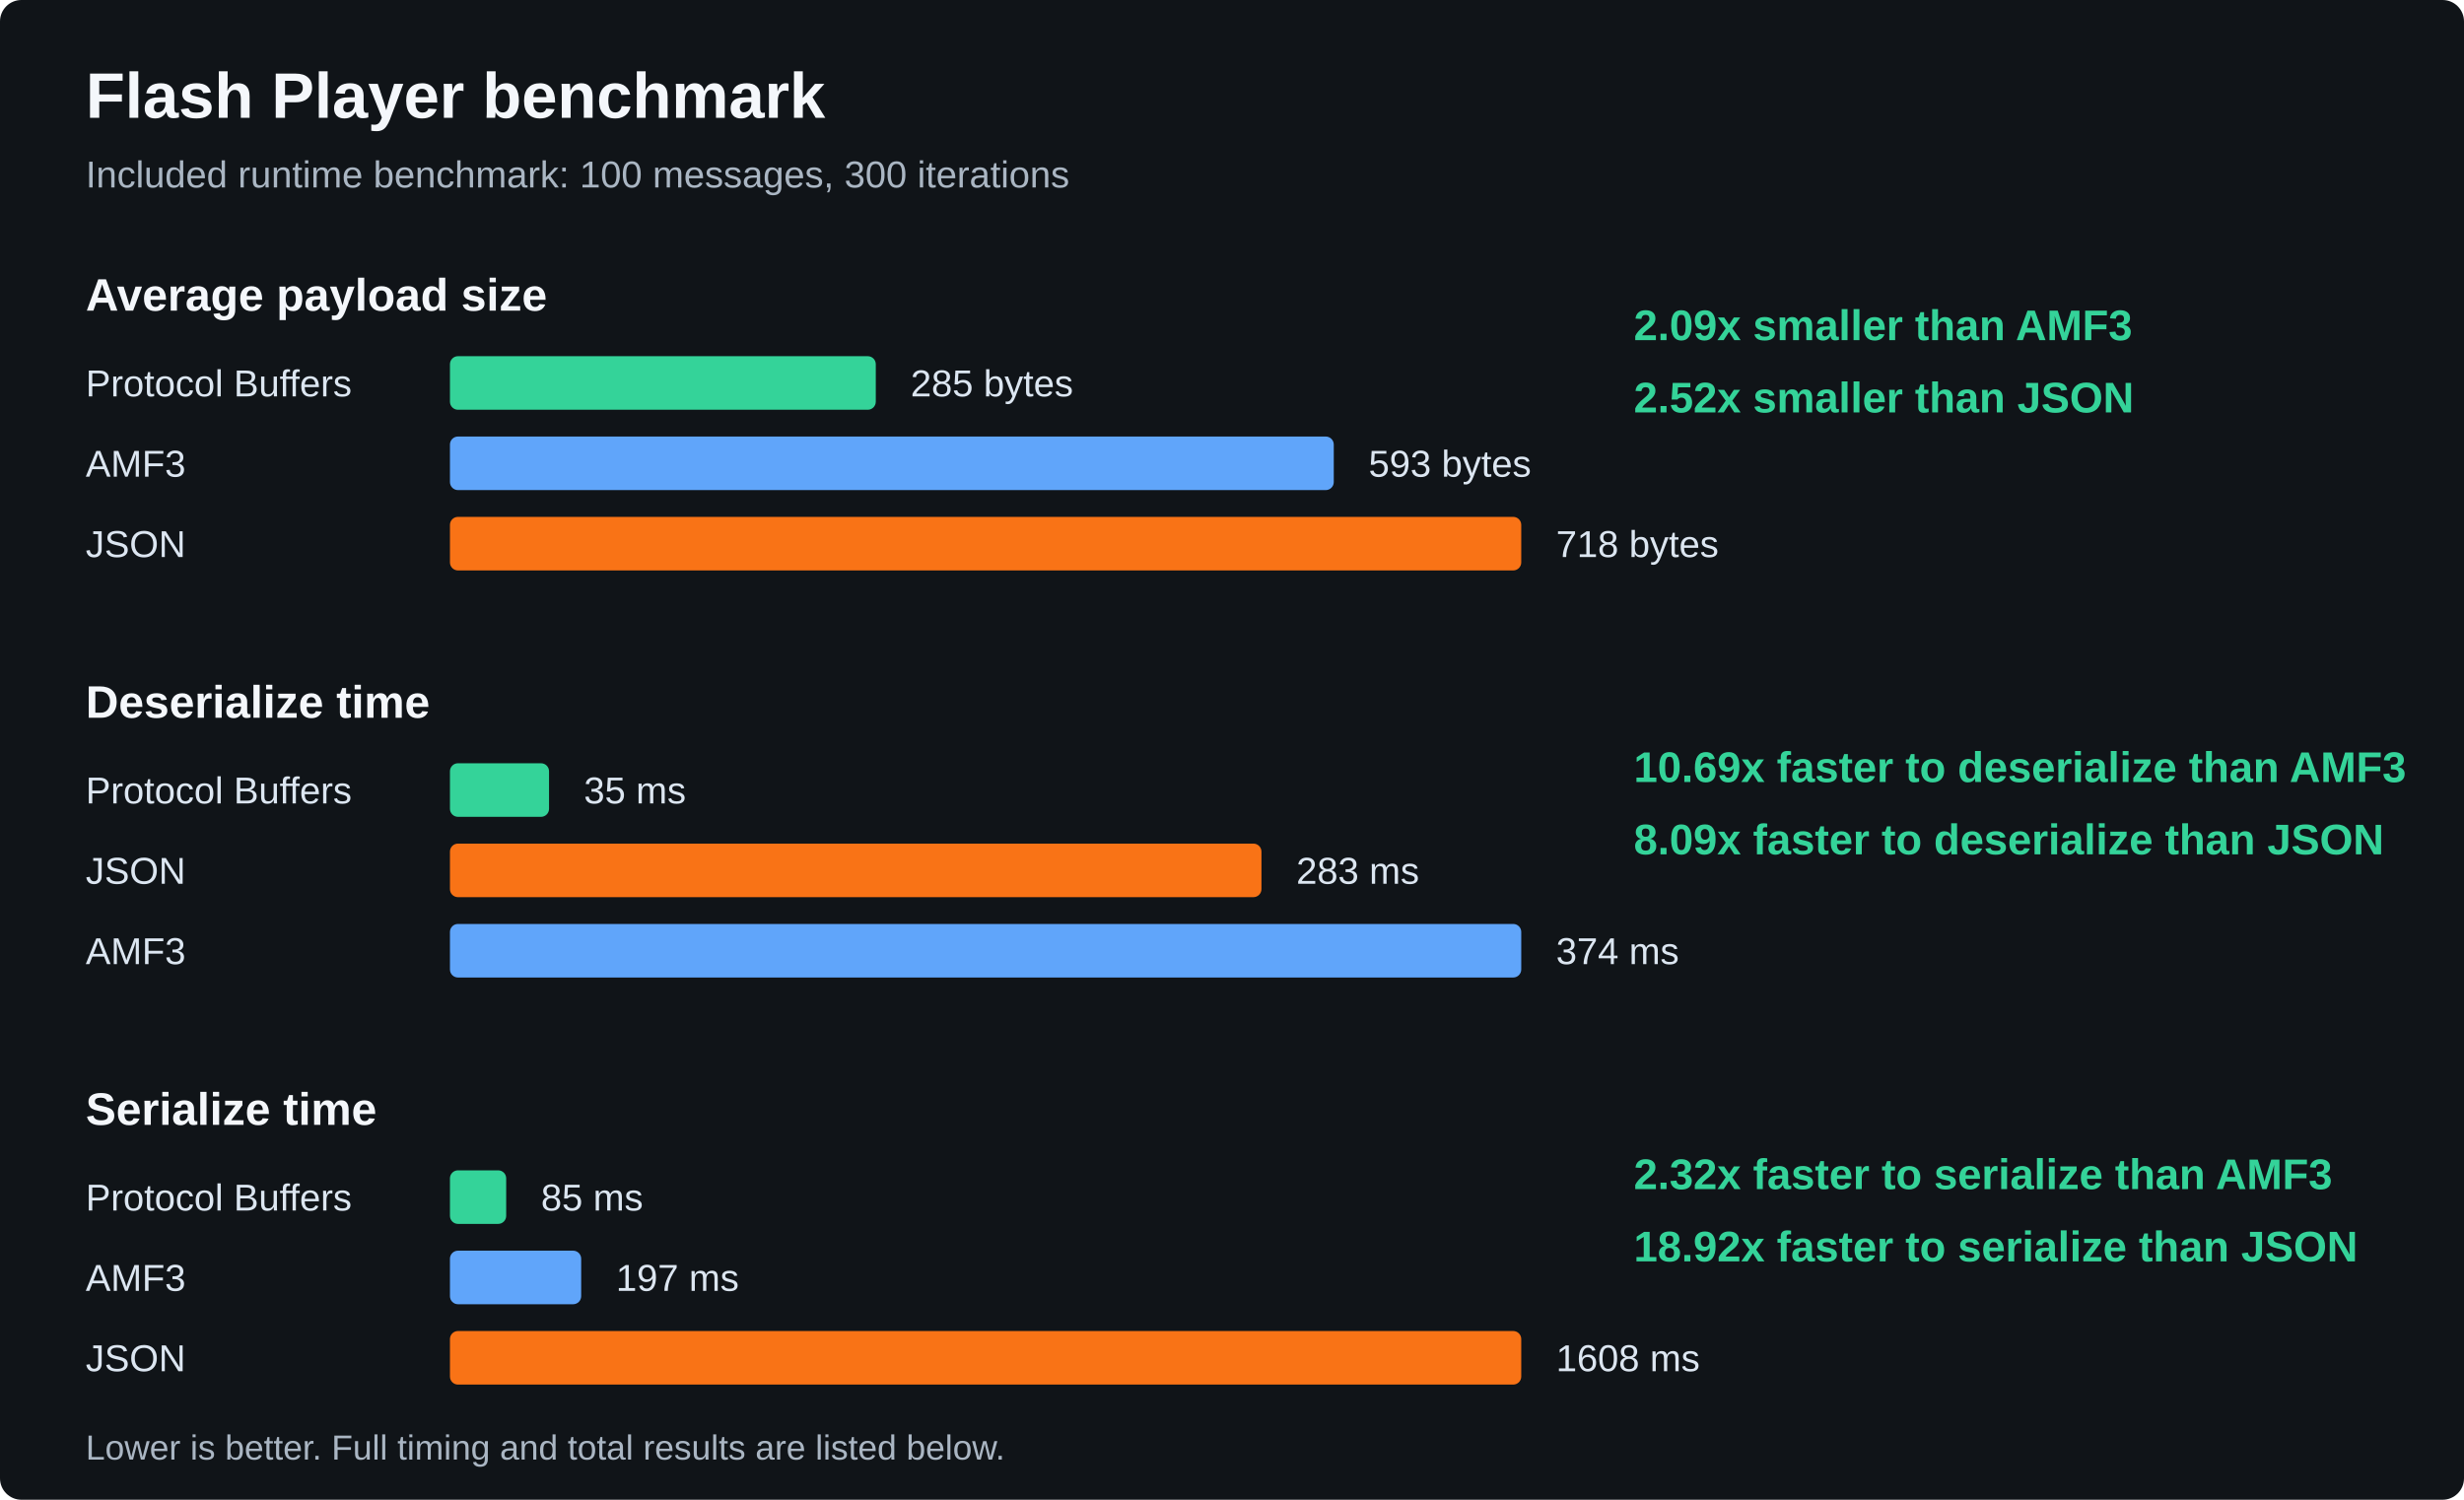
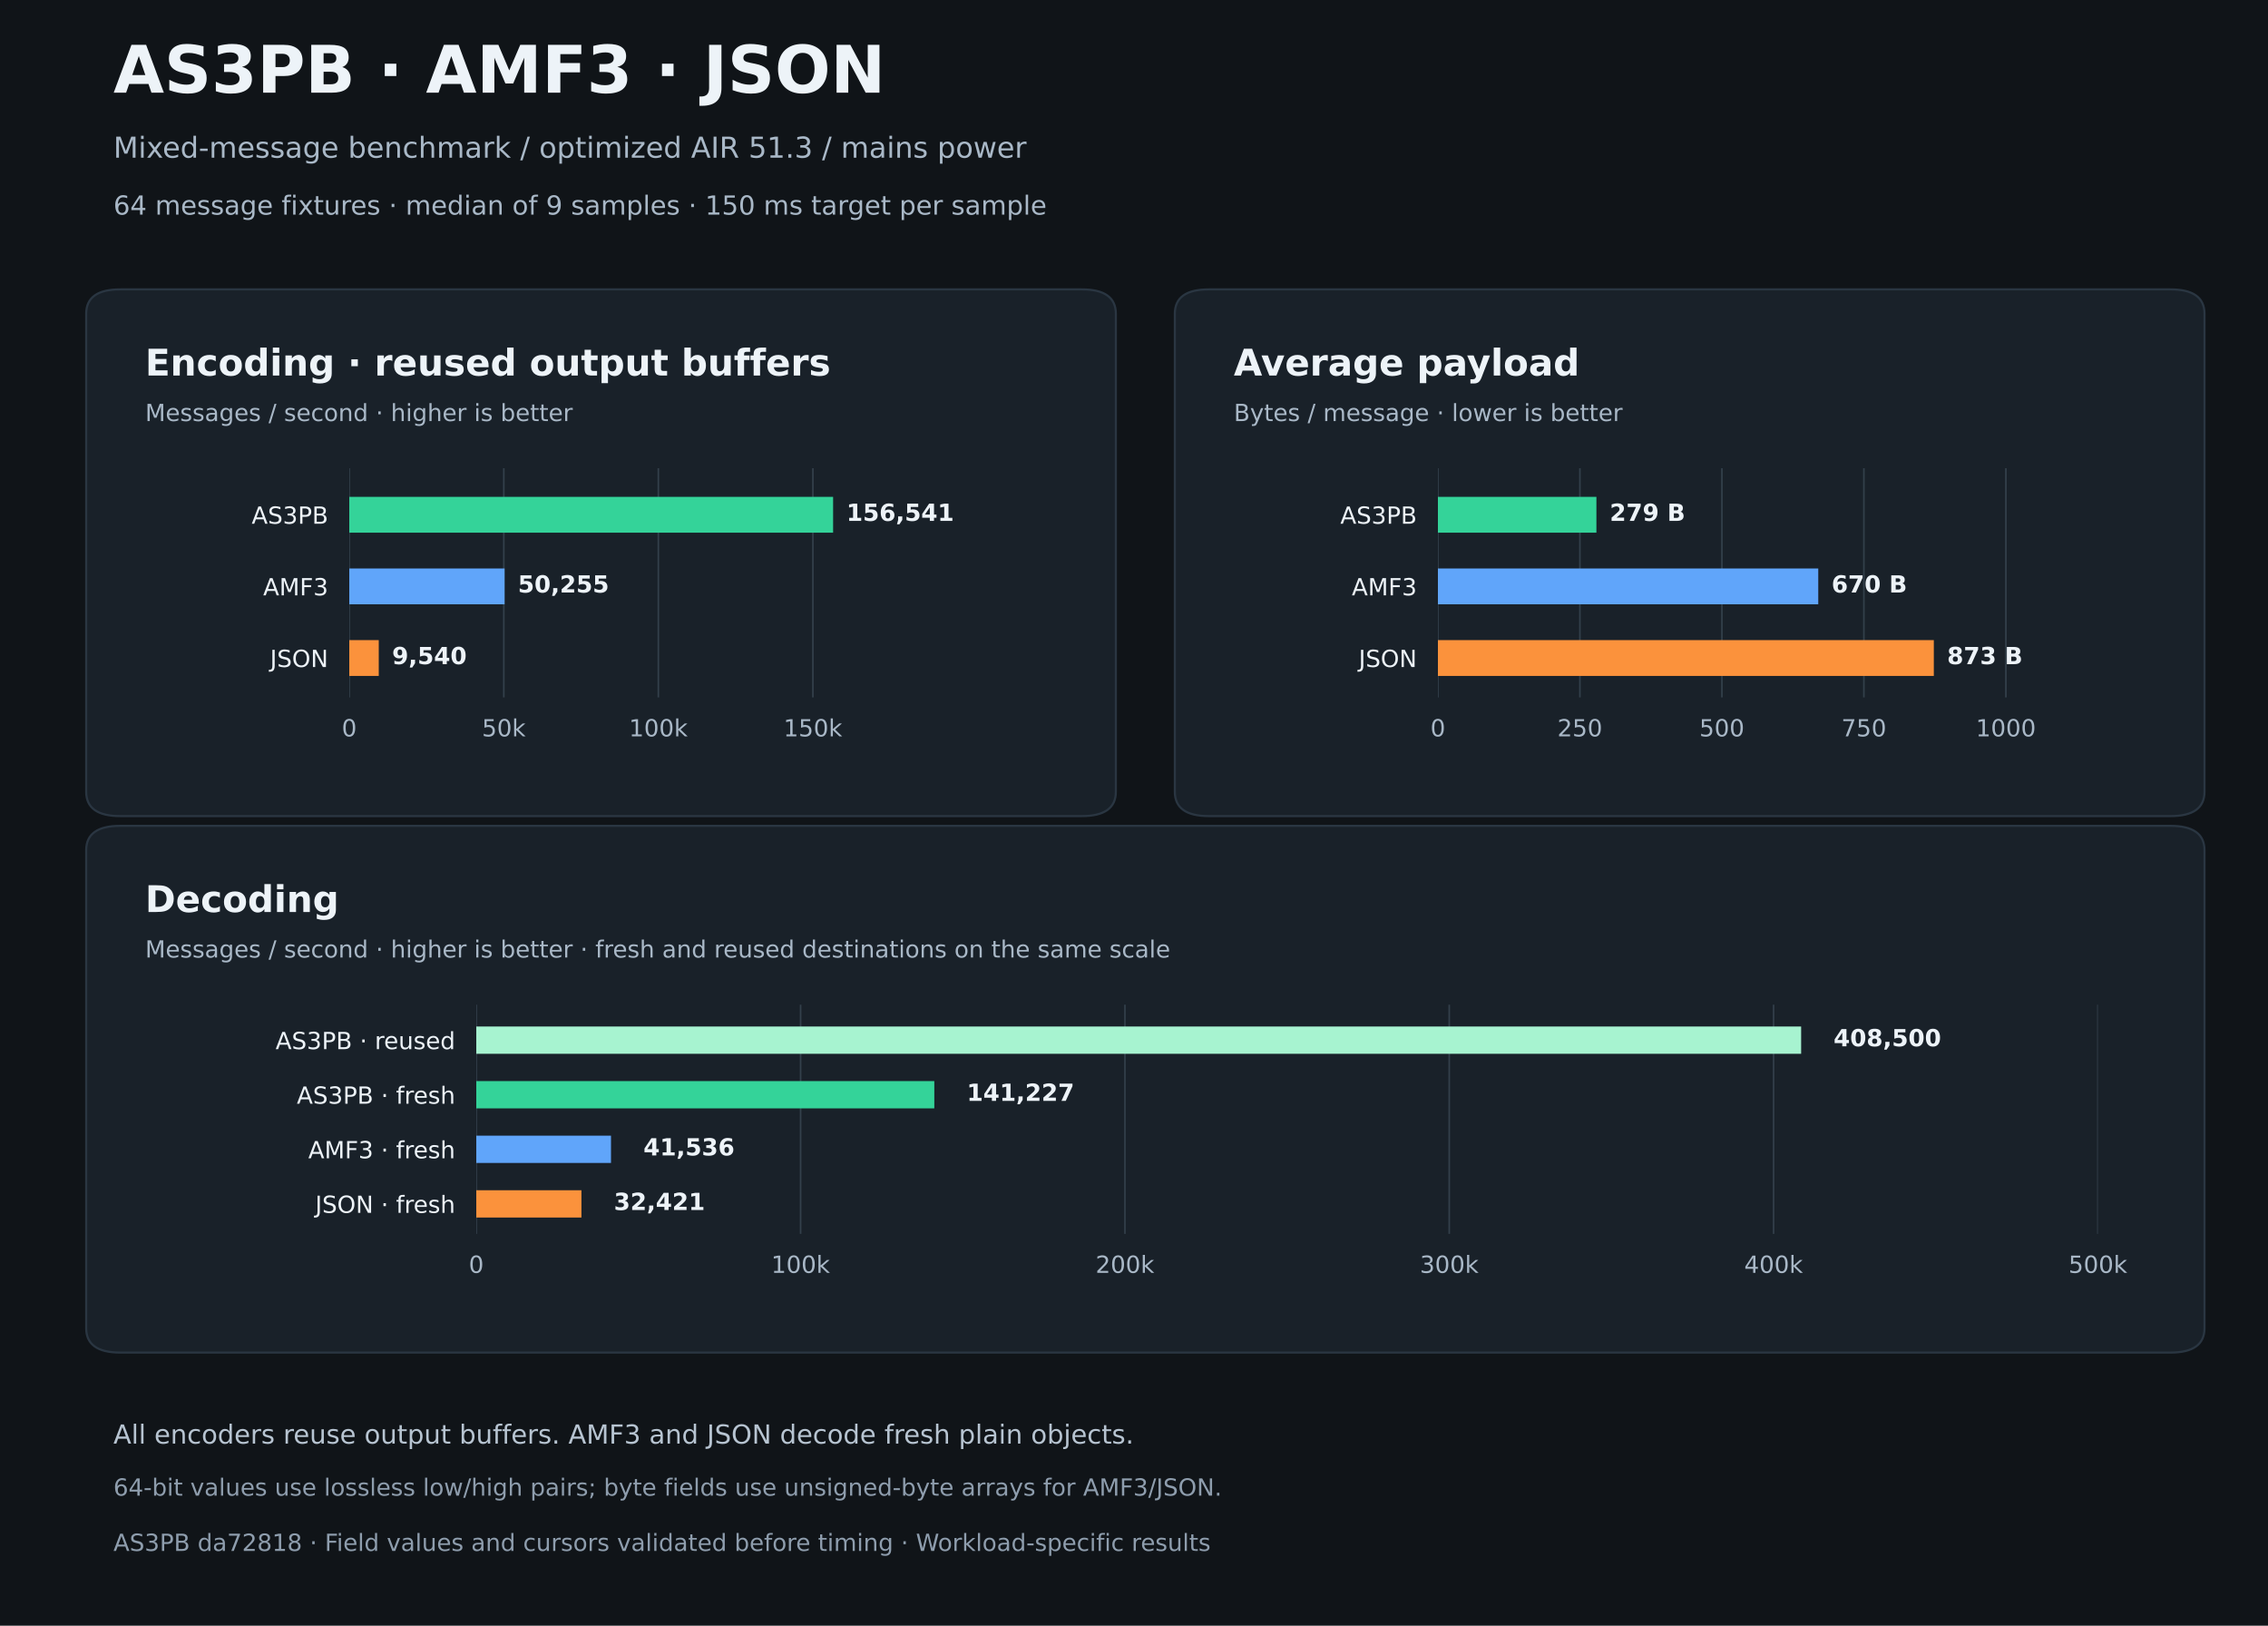
- <svg xmlns="http://www.w3.org/2000/svg" width="920" height="560" viewBox="0 0 920 560" role="img" aria-labelledby="title desc">
-   <rect width="920" height="560" rx="8" fill="#101418" />
-   <text x="32" y="44" fill="#f4f7fb" font-family="Arial, Helvetica, sans-serif" font-size="24" font-weight="700">Flash Player benchmark</text>
-   <text x="32" y="70" fill="#aab6c3" font-family="Arial, Helvetica, sans-serif" font-size="14">Included runtime benchmark: 100 messages, 300 iterations</text>
-   <text x="32" y="116" fill="#f4f7fb" font-family="Arial, Helvetica, sans-serif" font-size="17" font-weight="700">Average payload size</text>
-   <text x="32" y="148" fill="#dce6f1" font-family="Arial, Helvetica, sans-serif" font-size="14">Protocol Buffers</text>
-   <rect x="168" y="133" width="159" height="20" rx="3" fill="#34d399" />
-   <text x="340" y="148" fill="#dce6f1" font-family="Arial, Helvetica, sans-serif" font-size="14">285 bytes</text>
-   <text x="32" y="178" fill="#dce6f1" font-family="Arial, Helvetica, sans-serif" font-size="14">AMF3</text>
-   <rect x="168" y="163" width="330" height="20" rx="3" fill="#60a5fa" />
-   <text x="511" y="178" fill="#dce6f1" font-family="Arial, Helvetica, sans-serif" font-size="14">593 bytes</text>
-   <text x="32" y="208" fill="#dce6f1" font-family="Arial, Helvetica, sans-serif" font-size="14">JSON</text>
-   <rect x="168" y="193" width="400" height="20" rx="3" fill="#f97316" />
-   <text x="581" y="208" fill="#dce6f1" font-family="Arial, Helvetica, sans-serif" font-size="14">718 bytes</text>
-   <text x="32" y="268" fill="#f4f7fb" font-family="Arial, Helvetica, sans-serif" font-size="17" font-weight="700">Deserialize time</text>
-   <text x="32" y="300" fill="#dce6f1" font-family="Arial, Helvetica, sans-serif" font-size="14">Protocol Buffers</text>
-   <rect x="168" y="285" width="37" height="20" rx="3" fill="#34d399" />
-   <text x="218" y="300" fill="#dce6f1" font-family="Arial, Helvetica, sans-serif" font-size="14">35 ms</text>
-   <text x="32" y="330" fill="#dce6f1" font-family="Arial, Helvetica, sans-serif" font-size="14">JSON</text>
-   <rect x="168" y="315" width="303" height="20" rx="3" fill="#f97316" />
-   <text x="484" y="330" fill="#dce6f1" font-family="Arial, Helvetica, sans-serif" font-size="14">283 ms</text>
-   <text x="32" y="360" fill="#dce6f1" font-family="Arial, Helvetica, sans-serif" font-size="14">AMF3</text>
-   <rect x="168" y="345" width="400" height="20" rx="3" fill="#60a5fa" />
-   <text x="581" y="360" fill="#dce6f1" font-family="Arial, Helvetica, sans-serif" font-size="14">374 ms</text>
-   <text x="32" y="420" fill="#f4f7fb" font-family="Arial, Helvetica, sans-serif" font-size="17" font-weight="700">Serialize time</text>
-   <text x="32" y="452" fill="#dce6f1" font-family="Arial, Helvetica, sans-serif" font-size="14">Protocol Buffers</text>
-   <rect x="168" y="437" width="21" height="20" rx="3" fill="#34d399" />
-   <text x="202" y="452" fill="#dce6f1" font-family="Arial, Helvetica, sans-serif" font-size="14">85 ms</text>
-   <text x="32" y="482" fill="#dce6f1" font-family="Arial, Helvetica, sans-serif" font-size="14">AMF3</text>
-   <rect x="168" y="467" width="49" height="20" rx="3" fill="#60a5fa" />
-   <text x="230" y="482" fill="#dce6f1" font-family="Arial, Helvetica, sans-serif" font-size="14">197 ms</text>
-   <text x="32" y="512" fill="#dce6f1" font-family="Arial, Helvetica, sans-serif" font-size="14">JSON</text>
-   <rect x="168" y="497" width="400" height="20" rx="3" fill="#f97316" />
-   <text x="581" y="512" fill="#dce6f1" font-family="Arial, Helvetica, sans-serif" font-size="14">1608 ms</text>
-   <text x="610" y="127" fill="#34d399" font-family="Arial, Helvetica, sans-serif" font-size="16" font-weight="700">2.09x smaller than AMF3</text>
-   <text x="610" y="154" fill="#34d399" font-family="Arial, Helvetica, sans-serif" font-size="16" font-weight="700">2.52x smaller than JSON</text>
-   <text x="610" y="292" fill="#34d399" font-family="Arial, Helvetica, sans-serif" font-size="16" font-weight="700">10.69x faster to deserialize than AMF3</text>
-   <text x="610" y="319" fill="#34d399" font-family="Arial, Helvetica, sans-serif" font-size="16" font-weight="700">8.09x faster to deserialize than JSON</text>
-   <text x="610" y="444" fill="#34d399" font-family="Arial, Helvetica, sans-serif" font-size="16" font-weight="700">2.32x faster to serialize than AMF3</text>
-   <text x="610" y="471" fill="#34d399" font-family="Arial, Helvetica, sans-serif" font-size="16" font-weight="700">18.92x faster to serialize than JSON</text>
-   <text x="32" y="545" fill="#aab6c3" font-family="Arial, Helvetica, sans-serif" font-size="13">Lower is better. Full timing and total results are listed below.</text>
+ <svg xmlns="http://www.w3.org/2000/svg" role="img" aria-labelledby="benchmark-title benchmark-desc" width="864pt" height="619.2pt" viewBox="0 0 864 619.2" version="1.1">
+   <defs>
+     <style type="text/css">*{stroke-linejoin: round; stroke-linecap: butt}</style>
+   </defs>
+   <g id="figure_1">
+     <g id="patch_1">
+       <path d="M 0 619.2 L 864 619.2 L 864 0 L 0 0 z " style="fill: #101418" />
+     </g>
+     <g id="patch_2">
+       <path d="M 45.792 310.838 L 412.128 310.838 Q 425.088 310.838 425.088 301.55 L 425.088 119.506 Q 425.088 110.218 412.128 110.218 L 45.792 110.218 Q 32.832 110.218 32.832 119.506 L 32.832 301.55 Q 32.832 310.838 45.792 310.838 z " style="fill: #192129; stroke: #2a3642; stroke-width: 0.8; stroke-linejoin: miter" />
+     </g>
+     <g id="patch_3">
+       <path d="M 460.512 310.838 L 826.848 310.838 Q 839.808 310.838 839.808 301.55 L 839.808 119.506 Q 839.808 110.218 826.848 110.218 L 460.512 110.218 Q 447.552 110.218 447.552 119.506 L 447.552 301.55 Q 447.552 310.838 460.512 310.838 z " style="fill: #192129; stroke: #2a3642; stroke-width: 0.8; stroke-linejoin: miter" />
+     </g>
+     <g id="patch_4">
+       <path d="M 45.792 515.174 L 826.848 515.174 Q 839.808 515.174 839.808 505.886 L 839.808 323.842 Q 839.808 314.554 826.848 314.554 L 45.792 314.554 Q 32.832 314.554 32.832 323.842 L 32.832 505.886 Q 32.832 515.174 45.792 515.174 z " style="fill: #192129; stroke: #2a3642; stroke-width: 0.8; stroke-linejoin: miter" />
+     </g>
+     <g id="axes_1">
+       <g id="patch_5">
+         <path d="M 133.056 265.637 L 386.208 265.637 L 386.208 178.33 L 133.056 178.33 L 133.056 265.637 z " style="fill: none" />
+       </g>
+       <g id="matplotlib.axis_1">
+         <g id="xtick_1">
+           <g id="line2d_1">
+             <path d="M 133.056 265.637 L 133.056 178.33 " clip-path="url(#ped1eab9f4d)" style="fill: none; stroke: #33404b; stroke-width: 0.6; stroke-linecap: square" />
+           </g>
+           <g id="line2d_2" />
+           <g id="text_1">
+             <text style="font-size: 9px; font-family: 'DejaVu Sans'; text-anchor: middle; fill: #a9b8c7" x="133.056" y="280.475" transform="rotate(-0 133.056 280.4747)">0</text>
+           </g>
+         </g>
+         <g id="xtick_2">
+           <g id="line2d_3">
+             <path d="M 191.929 265.637 L 191.929 178.33 " clip-path="url(#ped1eab9f4d)" style="fill: none; stroke: #33404b; stroke-width: 0.6; stroke-linecap: square" />
+           </g>
+           <g id="line2d_4" />
+           <g id="text_2">
+             <text style="font-size: 9px; font-family: 'DejaVu Sans'; text-anchor: middle; fill: #a9b8c7" x="191.929" y="280.475" transform="rotate(-0 191.9286 280.4754)">50k</text>
+           </g>
+         </g>
+         <g id="xtick_3">
+           <g id="line2d_5">
+             <path d="M 250.801 265.637 L 250.801 178.33 " clip-path="url(#ped1eab9f4d)" style="fill: none; stroke: #33404b; stroke-width: 0.6; stroke-linecap: square" />
+           </g>
+           <g id="line2d_6" />
+           <g id="text_3">
+             <text style="font-size: 9px; font-family: 'DejaVu Sans'; text-anchor: middle; fill: #a9b8c7" x="250.801" y="280.475" transform="rotate(-0 250.8011 280.4754)">100k</text>
+           </g>
+         </g>
+         <g id="xtick_4">
+           <g id="line2d_7">
+             <path d="M 309.674 265.637 L 309.674 178.33 " clip-path="url(#ped1eab9f4d)" style="fill: none; stroke: #33404b; stroke-width: 0.6; stroke-linecap: square" />
+           </g>
+           <g id="line2d_8" />
+           <g id="text_4">
+             <text style="font-size: 9px; font-family: 'DejaVu Sans'; text-anchor: middle; fill: #a9b8c7" x="309.674" y="280.475" transform="rotate(-0 309.6737 280.4754)">150k</text>
+           </g>
+         </g>
+       </g>
+       <g id="matplotlib.axis_2">
+         <g id="ytick_1">
+           <g id="line2d_9" />
+           <g id="text_5">
+             <text style="font-size: 9px; font-family: 'DejaVu Sans'; text-anchor: end; fill: #edf3f8" x="125.056" y="199.483" transform="rotate(-0 125.056 199.4828)">AS3PB</text>
+           </g>
+         </g>
+         <g id="ytick_2">
+           <g id="line2d_10" />
+           <g id="text_6">
+             <text style="font-size: 9px; font-family: 'DejaVu Sans'; text-anchor: end; fill: #edf3f8" x="125.056" y="226.766" transform="rotate(-0 125.056 226.7663)">AMF3</text>
+           </g>
+         </g>
+         <g id="ytick_3">
+           <g id="line2d_11" />
+           <g id="text_7">
+             <text style="font-size: 9px; font-family: 'DejaVu Sans'; text-anchor: end; fill: #edf3f8" x="125.056" y="254.05" transform="rotate(-0 125.056 254.0498)">JSON</text>
+           </g>
+         </g>
+       </g>
+       <g id="patch_6">
+         <path d="M 133.056 189.243 L 317.375 189.243 L 317.375 202.885 L 133.056 202.885 z " clip-path="url(#ped1eab9f4d)" style="fill: #34d399" />
+       </g>
+       <g id="patch_7">
+         <path d="M 133.056 216.526 L 192.229 216.526 L 192.229 230.168 L 133.056 230.168 z " clip-path="url(#ped1eab9f4d)" style="fill: #60a5fa" />
+       </g>
+       <g id="patch_8">
+         <path d="M 133.056 243.81 L 144.289 243.81 L 144.289 257.452 L 133.056 257.452 z " clip-path="url(#ped1eab9f4d)" style="fill: #fb923c" />
+       </g>
+       <g id="text_8">
+         <text style="font-weight: 700; font-size: 9px; font-family: 'DejaVu Sans'; text-anchor: start; fill: #edf3f8" x="322.438" y="198.402" transform="rotate(-0 322.4379 198.4018)">156,541</text>
+       </g>
+       <g id="text_9">
+         <text style="font-weight: 700; font-size: 9px; font-family: 'DejaVu Sans'; text-anchor: start; fill: #edf3f8" x="197.292" y="225.685" transform="rotate(-0 197.2919 225.6853)">50,255</text>
+       </g>
+       <g id="text_10">
+         <text style="font-weight: 700; font-size: 9px; font-family: 'DejaVu Sans'; text-anchor: start; fill: #edf3f8" x="149.352" y="252.969" transform="rotate(-0 149.3524 252.9688)">9,540</text>
+       </g>
+     </g>
+     <g id="axes_2">
+       <g id="patch_9">
+         <path d="M 547.776 265.637 L 800.928 265.637 L 800.928 178.33 L 547.776 178.33 L 547.776 265.637 z " style="fill: none" />
+       </g>
+       <g id="matplotlib.axis_3">
+         <g id="xtick_5">
+           <g id="line2d_12">
+             <path d="M 547.776 265.637 L 547.776 178.33 " clip-path="url(#p6476f07ecb)" style="fill: none; stroke: #33404b; stroke-width: 0.6; stroke-linecap: square" />
+           </g>
+           <g id="line2d_13" />
+           <g id="text_11">
+             <text style="font-size: 9px; font-family: 'DejaVu Sans'; text-anchor: middle; fill: #a9b8c7" x="547.776" y="280.475" transform="rotate(-0 547.776 280.4747)">0</text>
+           </g>
+         </g>
+         <g id="xtick_6">
+           <g id="line2d_14">
+             <path d="M 601.868 265.637 L 601.868 178.33 " clip-path="url(#p6476f07ecb)" style="fill: none; stroke: #33404b; stroke-width: 0.6; stroke-linecap: square" />
+           </g>
+           <g id="line2d_15" />
+           <g id="text_12">
+             <text style="font-size: 9px; font-family: 'DejaVu Sans'; text-anchor: middle; fill: #a9b8c7" x="601.868" y="280.475" transform="rotate(-0 601.8683 280.4747)">250</text>
+           </g>
+         </g>
+         <g id="xtick_7">
+           <g id="line2d_16">
+             <path d="M 655.961 265.637 L 655.961 178.33 " clip-path="url(#p6476f07ecb)" style="fill: none; stroke: #33404b; stroke-width: 0.6; stroke-linecap: square" />
+           </g>
+           <g id="line2d_17" />
+           <g id="text_13">
+             <text style="font-size: 9px; font-family: 'DejaVu Sans'; text-anchor: middle; fill: #a9b8c7" x="655.961" y="280.475" transform="rotate(-0 655.9606 280.4747)">500</text>
+           </g>
+         </g>
+         <g id="xtick_8">
+           <g id="line2d_18">
+             <path d="M 710.053 265.637 L 710.053 178.33 " clip-path="url(#p6476f07ecb)" style="fill: none; stroke: #33404b; stroke-width: 0.6; stroke-linecap: square" />
+           </g>
+           <g id="line2d_19" />
+           <g id="text_14">
+             <text style="font-size: 9px; font-family: 'DejaVu Sans'; text-anchor: middle; fill: #a9b8c7" x="710.053" y="280.475" transform="rotate(-0 710.0529 280.4747)">750</text>
+           </g>
+         </g>
+         <g id="xtick_9">
+           <g id="line2d_20">
+             <path d="M 764.145 265.637 L 764.145 178.33 " clip-path="url(#p6476f07ecb)" style="fill: none; stroke: #33404b; stroke-width: 0.6; stroke-linecap: square" />
+           </g>
+           <g id="line2d_21" />
+           <g id="text_15">
+             <text style="font-size: 9px; font-family: 'DejaVu Sans'; text-anchor: middle; fill: #a9b8c7" x="764.145" y="280.475" transform="rotate(-0 764.1452 280.4747)">1000</text>
+           </g>
+         </g>
+       </g>
+       <g id="matplotlib.axis_4">
+         <g id="ytick_4">
+           <g id="line2d_22" />
+           <g id="text_16">
+             <text style="font-size: 9px; font-family: 'DejaVu Sans'; text-anchor: end; fill: #edf3f8" x="539.776" y="199.483" transform="rotate(-0 539.776 199.4828)">AS3PB</text>
+           </g>
+         </g>
+         <g id="ytick_5">
+           <g id="line2d_23" />
+           <g id="text_17">
+             <text style="font-size: 9px; font-family: 'DejaVu Sans'; text-anchor: end; fill: #edf3f8" x="539.776" y="226.766" transform="rotate(-0 539.776 226.7663)">AMF3</text>
+           </g>
+         </g>
+         <g id="ytick_6">
+           <g id="line2d_24" />
+           <g id="text_18">
+             <text style="font-size: 9px; font-family: 'DejaVu Sans'; text-anchor: end; fill: #edf3f8" x="539.776" y="254.05" transform="rotate(-0 539.776 254.0498)">JSON</text>
+           </g>
+         </g>
+       </g>
+       <g id="patch_10">
+         <path d="M 547.776 189.243 L 608.157 189.243 L 608.157 202.885 L 547.776 202.885 z " clip-path="url(#p6476f07ecb)" style="fill: #34d399" />
+       </g>
+       <g id="patch_11">
+         <path d="M 547.776 216.526 L 692.672 216.526 L 692.672 230.168 L 547.776 230.168 z " clip-path="url(#p6476f07ecb)" style="fill: #60a5fa" />
+       </g>
+       <g id="patch_12">
+         <path d="M 547.776 243.81 L 736.693 243.81 L 736.693 257.452 L 547.776 257.452 z " clip-path="url(#p6476f07ecb)" style="fill: #fb923c" />
+       </g>
+       <g id="text_19">
+         <text style="font-weight: 700; font-size: 9px; font-family: 'DejaVu Sans'; text-anchor: start; fill: #edf3f8" x="613.22" y="198.402" transform="rotate(-0 613.2196 198.4018)">279 B</text>
+       </g>
+       <g id="text_20">
+         <text style="font-weight: 700; font-size: 9px; font-family: 'DejaVu Sans'; text-anchor: start; fill: #edf3f8" x="697.735" y="225.685" transform="rotate(-0 697.7354 225.6853)">670 B</text>
+       </g>
+       <g id="text_21">
+         <text style="font-weight: 700; font-size: 9px; font-family: 'DejaVu Sans'; text-anchor: start; fill: #edf3f8" x="741.756" y="252.969" transform="rotate(-0 741.7564 252.9688)">873 B</text>
+       </g>
+     </g>
+     <g id="axes_3">
+       <g id="patch_13">
+         <path d="M 181.44 469.973 L 799.2 469.973 L 799.2 382.666 L 181.44 382.666 L 181.44 469.973 z " style="fill: none" />
+       </g>
+       <g id="matplotlib.axis_5">
+         <g id="xtick_10">
+           <g id="line2d_25">
+             <path d="M 181.44 469.973 L 181.44 382.666 " clip-path="url(#p31bb3a90b5)" style="fill: none; stroke: #33404b; stroke-width: 0.6; stroke-linecap: square" />
+           </g>
+           <g id="line2d_26" />
+           <g id="text_22">
+             <text style="font-size: 9px; font-family: 'DejaVu Sans'; text-anchor: middle; fill: #a9b8c7" x="181.44" y="484.811" transform="rotate(-0 181.44 484.8107)">0</text>
+           </g>
+         </g>
+         <g id="xtick_11">
+           <g id="line2d_27">
+             <path d="M 304.992 469.973 L 304.992 382.666 " clip-path="url(#p31bb3a90b5)" style="fill: none; stroke: #33404b; stroke-width: 0.6; stroke-linecap: square" />
+           </g>
+           <g id="line2d_28" />
+           <g id="text_23">
+             <text style="font-size: 9px; font-family: 'DejaVu Sans'; text-anchor: middle; fill: #a9b8c7" x="304.992" y="484.811" transform="rotate(-0 304.992 484.8114)">100k</text>
+           </g>
+         </g>
+         <g id="xtick_12">
+           <g id="line2d_29">
+             <path d="M 428.544 469.973 L 428.544 382.666 " clip-path="url(#p31bb3a90b5)" style="fill: none; stroke: #33404b; stroke-width: 0.6; stroke-linecap: square" />
+           </g>
+           <g id="line2d_30" />
+           <g id="text_24">
+             <text style="font-size: 9px; font-family: 'DejaVu Sans'; text-anchor: middle; fill: #a9b8c7" x="428.544" y="484.811" transform="rotate(-0 428.544 484.8114)">200k</text>
+           </g>
+         </g>
+         <g id="xtick_13">
+           <g id="line2d_31">
+             <path d="M 552.096 469.973 L 552.096 382.666 " clip-path="url(#p31bb3a90b5)" style="fill: none; stroke: #33404b; stroke-width: 0.6; stroke-linecap: square" />
+           </g>
+           <g id="line2d_32" />
+           <g id="text_25">
+             <text style="font-size: 9px; font-family: 'DejaVu Sans'; text-anchor: middle; fill: #a9b8c7" x="552.096" y="484.811" transform="rotate(-0 552.096 484.8114)">300k</text>
+           </g>
+         </g>
+         <g id="xtick_14">
+           <g id="line2d_33">
+             <path d="M 675.648 469.973 L 675.648 382.666 " clip-path="url(#p31bb3a90b5)" style="fill: none; stroke: #33404b; stroke-width: 0.6; stroke-linecap: square" />
+           </g>
+           <g id="line2d_34" />
+           <g id="text_26">
+             <text style="font-size: 9px; font-family: 'DejaVu Sans'; text-anchor: middle; fill: #a9b8c7" x="675.648" y="484.811" transform="rotate(-0 675.648 484.8114)">400k</text>
+           </g>
+         </g>
+         <g id="xtick_15">
+           <g id="line2d_35">
+             <path d="M 799.2 469.973 L 799.2 382.666 " clip-path="url(#p31bb3a90b5)" style="fill: none; stroke: #33404b; stroke-width: 0.6; stroke-linecap: square" />
+           </g>
+           <g id="line2d_36" />
+           <g id="text_27">
+             <text style="font-size: 9px; font-family: 'DejaVu Sans'; text-anchor: middle; fill: #a9b8c7" x="799.2" y="484.811" transform="rotate(-0 799.2 484.8114)">500k</text>
+           </g>
+         </g>
+       </g>
+       <g id="matplotlib.axis_6">
+         <g id="ytick_7">
+           <g id="line2d_37" />
+           <g id="text_28">
+             <text style="font-size: 9px; font-family: 'DejaVu Sans'; text-anchor: end; fill: #edf3f8" x="173.44" y="399.597" transform="rotate(-0 173.44 399.5967)">AS3PB · reused</text>
+           </g>
+         </g>
+         <g id="ytick_8">
+           <g id="line2d_38" />
+           <g id="text_29">
+             <text style="font-size: 9px; font-family: 'DejaVu Sans'; text-anchor: end; fill: #edf3f8" x="173.44" y="420.384" transform="rotate(-0 173.44 420.3842)">AS3PB · fresh</text>
+           </g>
+         </g>
+         <g id="ytick_9">
+           <g id="line2d_39" />
+           <g id="text_30">
+             <text style="font-size: 9px; font-family: 'DejaVu Sans'; text-anchor: end; fill: #edf3f8" x="173.44" y="441.172" transform="rotate(-0 173.44 441.1716)">AMF3 · fresh</text>
+           </g>
+         </g>
+         <g id="ytick_10">
+           <g id="line2d_40" />
+           <g id="text_31">
+             <text style="font-size: 9px; font-family: 'DejaVu Sans'; text-anchor: end; fill: #edf3f8" x="173.44" y="461.959" transform="rotate(-0 173.44 461.959)">JSON · fresh</text>
+           </g>
+         </g>
+       </g>
+       <g id="patch_14">
+         <path d="M 181.44 390.981 L 686.15 390.981 L 686.15 401.374 L 181.44 401.374 z " clip-path="url(#p31bb3a90b5)" style="fill: #a7f3d0" />
+       </g>
+       <g id="patch_15">
+         <path d="M 181.44 411.768 L 355.928 411.768 L 355.928 422.162 L 181.44 422.162 z " clip-path="url(#p31bb3a90b5)" style="fill: #34d399" />
+       </g>
+       <g id="patch_16">
+         <path d="M 181.44 432.555 L 232.759 432.555 L 232.759 442.949 L 181.44 442.949 z " clip-path="url(#p31bb3a90b5)" style="fill: #60a5fa" />
+       </g>
+       <g id="patch_17">
+         <path d="M 181.44 453.343 L 221.497 453.343 L 221.497 463.737 L 181.44 463.737 z " clip-path="url(#p31bb3a90b5)" style="fill: #fb923c" />
+       </g>
+       <g id="text_32">
+         <text style="font-weight: 700; font-size: 9px; font-family: 'DejaVu Sans'; text-anchor: start; fill: #edf3f8" x="698.505" y="398.515" transform="rotate(-0 698.5051 398.5153)">408,500</text>
+       </g>
+       <g id="text_33">
+         <text style="font-weight: 700; font-size: 9px; font-family: 'DejaVu Sans'; text-anchor: start; fill: #edf3f8" x="368.284" y="419.303" transform="rotate(-0 368.2836 419.3027)">141,227</text>
+       </g>
+       <g id="text_34">
+         <text style="font-weight: 700; font-size: 9px; font-family: 'DejaVu Sans'; text-anchor: start; fill: #edf3f8" x="245.114" y="440.09" transform="rotate(-0 245.1143 440.0902)">41,536</text>
+       </g>
+       <g id="text_35">
+         <text style="font-weight: 700; font-size: 9px; font-family: 'DejaVu Sans'; text-anchor: start; fill: #edf3f8" x="233.852" y="460.878" transform="rotate(-0 233.8521 460.8776)">32,421</text>
+       </g>
+     </g>
+     <g id="text_36">
+       <text style="font-weight: 700; font-size: 25px; font-family: 'DejaVu Sans'; text-anchor: start; fill: #edf3f8" x="43.2" y="35.294" transform="rotate(-0 43.2 35.2944)">AS3PB · AMF3 · JSON</text>
+     </g>
+     <g id="text_37">
+       <text style="font-size: 11px; font-family: 'DejaVu Sans'; text-anchor: start; fill: #a9b8c7" x="43.2" y="60.062" transform="rotate(-0 43.2 60.0624)">Mixed-message benchmark  /  optimized AIR 51.3  /  mains power</text>
+     </g>
+     <g id="text_38">
+       <text style="font-size: 10px; font-family: 'DejaVu Sans'; text-anchor: start; fill: #a9b8c7" x="43.2" y="81.734" transform="rotate(-0 43.2 81.7344)">64 message fixtures · median of 9 samples · 150 ms target per sample</text>
+     </g>
+     <g id="text_39">
+       <text style="font-weight: 700; font-size: 14px; font-family: 'DejaVu Sans'; text-anchor: start; fill: #edf3f8" x="55.296" y="143.035" transform="rotate(-0 55.296 143.0352)">Encoding · reused output buffers</text>
+     </g>
+     <g id="text_40">
+       <text style="font-size: 9px; font-family: 'DejaVu Sans'; text-anchor: start; fill: #a9b8c7" x="55.296" y="160.373" transform="rotate(-0 55.296 160.3728)">Messages / second · higher is better</text>
+     </g>
+     <g id="text_41">
+       <text style="font-weight: 700; font-size: 14px; font-family: 'DejaVu Sans'; text-anchor: start; fill: #edf3f8" x="470.016" y="143.035" transform="rotate(-0 470.016 143.0352)">Average payload</text>
+     </g>
+     <g id="text_42">
+       <text style="font-size: 9px; font-family: 'DejaVu Sans'; text-anchor: start; fill: #a9b8c7" x="470.016" y="160.373" transform="rotate(-0 470.016 160.3728)">Bytes / message · lower is better</text>
+     </g>
+     <g id="text_43">
+       <text style="font-weight: 700; font-size: 14px; font-family: 'DejaVu Sans'; text-anchor: start; fill: #edf3f8" x="55.296" y="347.371" transform="rotate(-0 55.296 347.3712)">Decoding</text>
+     </g>
+     <g id="text_44">
+       <text style="font-size: 9px; font-family: 'DejaVu Sans'; text-anchor: start; fill: #a9b8c7" x="55.296" y="364.709" transform="rotate(-0 55.296 364.7088)">Messages / second · higher is better · fresh and reused destinations on the same scale</text>
+     </g>
+     <g id="text_45">
+       <text style="font-size: 10px; font-family: 'DejaVu Sans'; text-anchor: start; fill: #b7c4d1" x="43.2" y="549.85" transform="rotate(-0 43.2 549.8496)">All encoders reuse output buffers. AMF3 and JSON decode fresh plain objects.</text>
+     </g>
+     <g id="text_46">
+       <text style="font-size: 9px; font-family: 'DejaVu Sans'; text-anchor: start; fill: #8e9dad" x="43.2" y="569.664" transform="rotate(-0 43.2 569.664)">64-bit values use lossless low/high pairs; byte fields use unsigned-byte arrays for AMF3/JSON.</text>
+     </g>
+     <g id="text_47">
+       <text style="font-size: 9px; font-family: 'DejaVu Sans'; text-anchor: start; fill: #8e9dad" x="43.2" y="590.717" transform="rotate(-0 43.2 590.7168)">AS3PB da72818 · Field values and cursors validated before timing · Workload-specific results</text>
+     </g>
+   </g>
+   <defs>
+     <clipPath id="ped1eab9f4d">
+       <rect x="133.056" y="178.33" width="253.152" height="87.307" />
+     </clipPath>
+     <clipPath id="p6476f07ecb">
+       <rect x="547.776" y="178.33" width="253.152" height="87.307" />
+     </clipPath>
+     <clipPath id="p31bb3a90b5">
+       <rect x="181.44" y="382.666" width="617.76" height="87.307" />
+     </clipPath>
+   </defs>
</svg>
